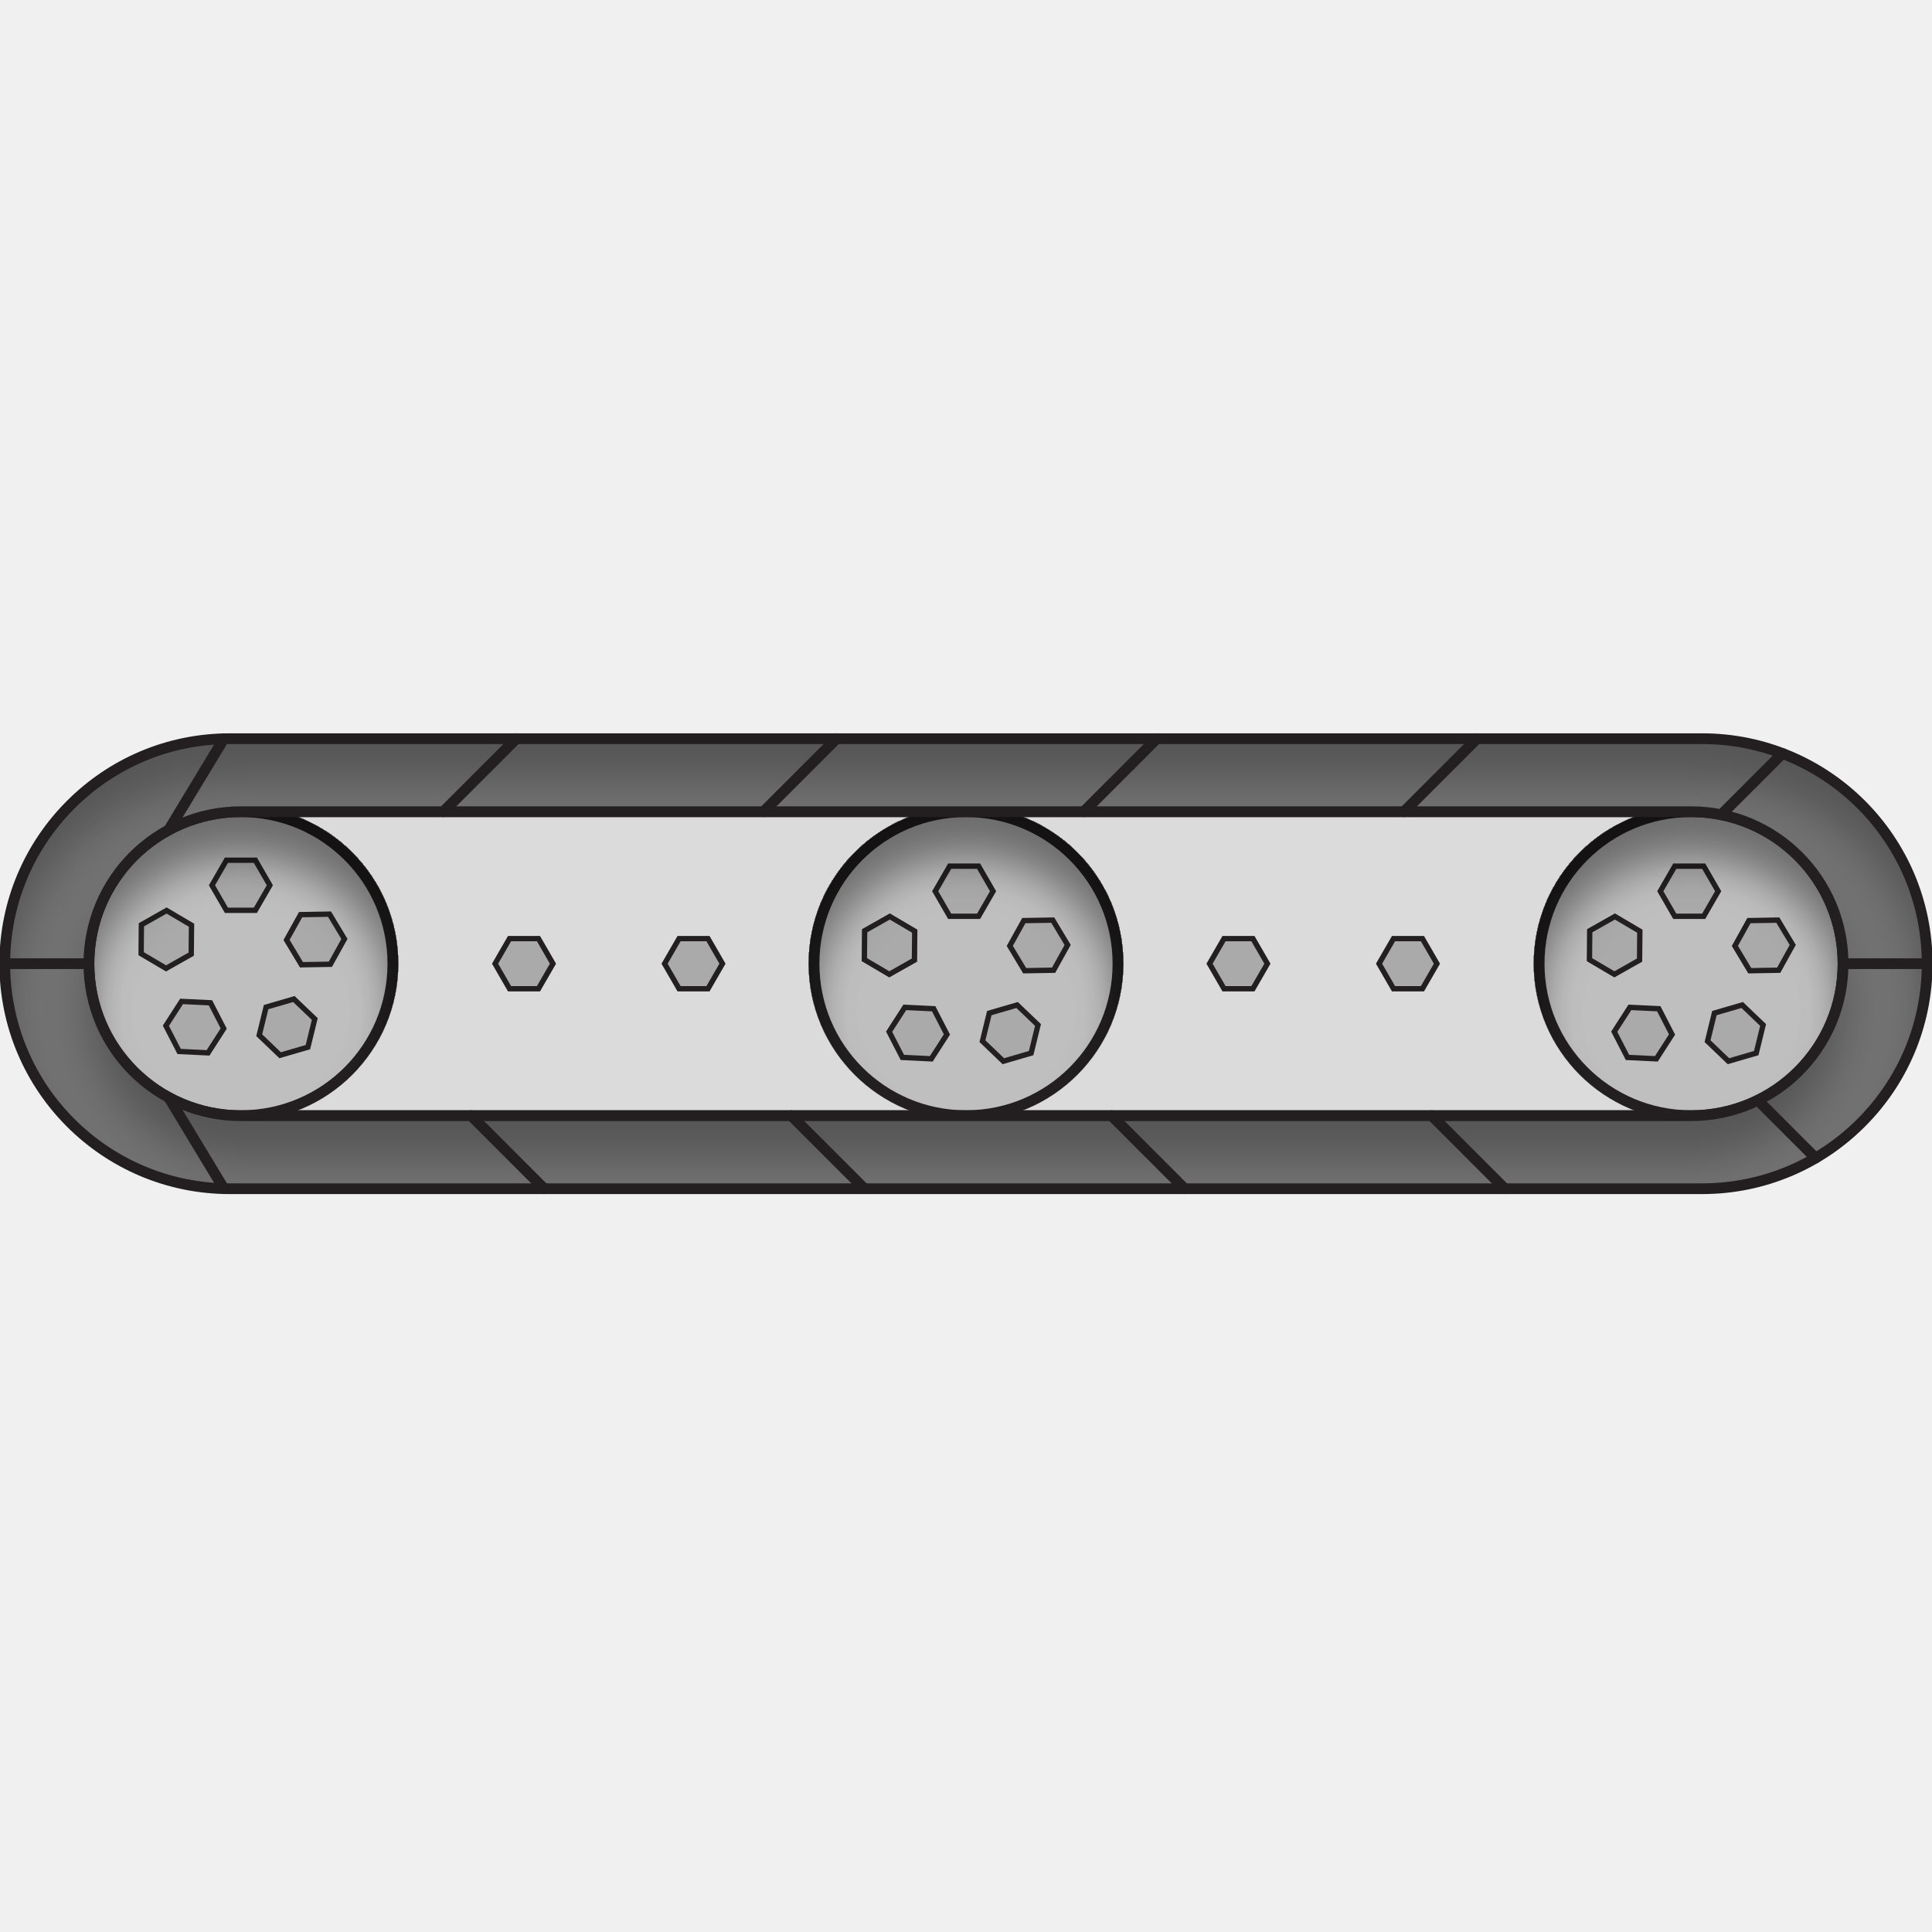
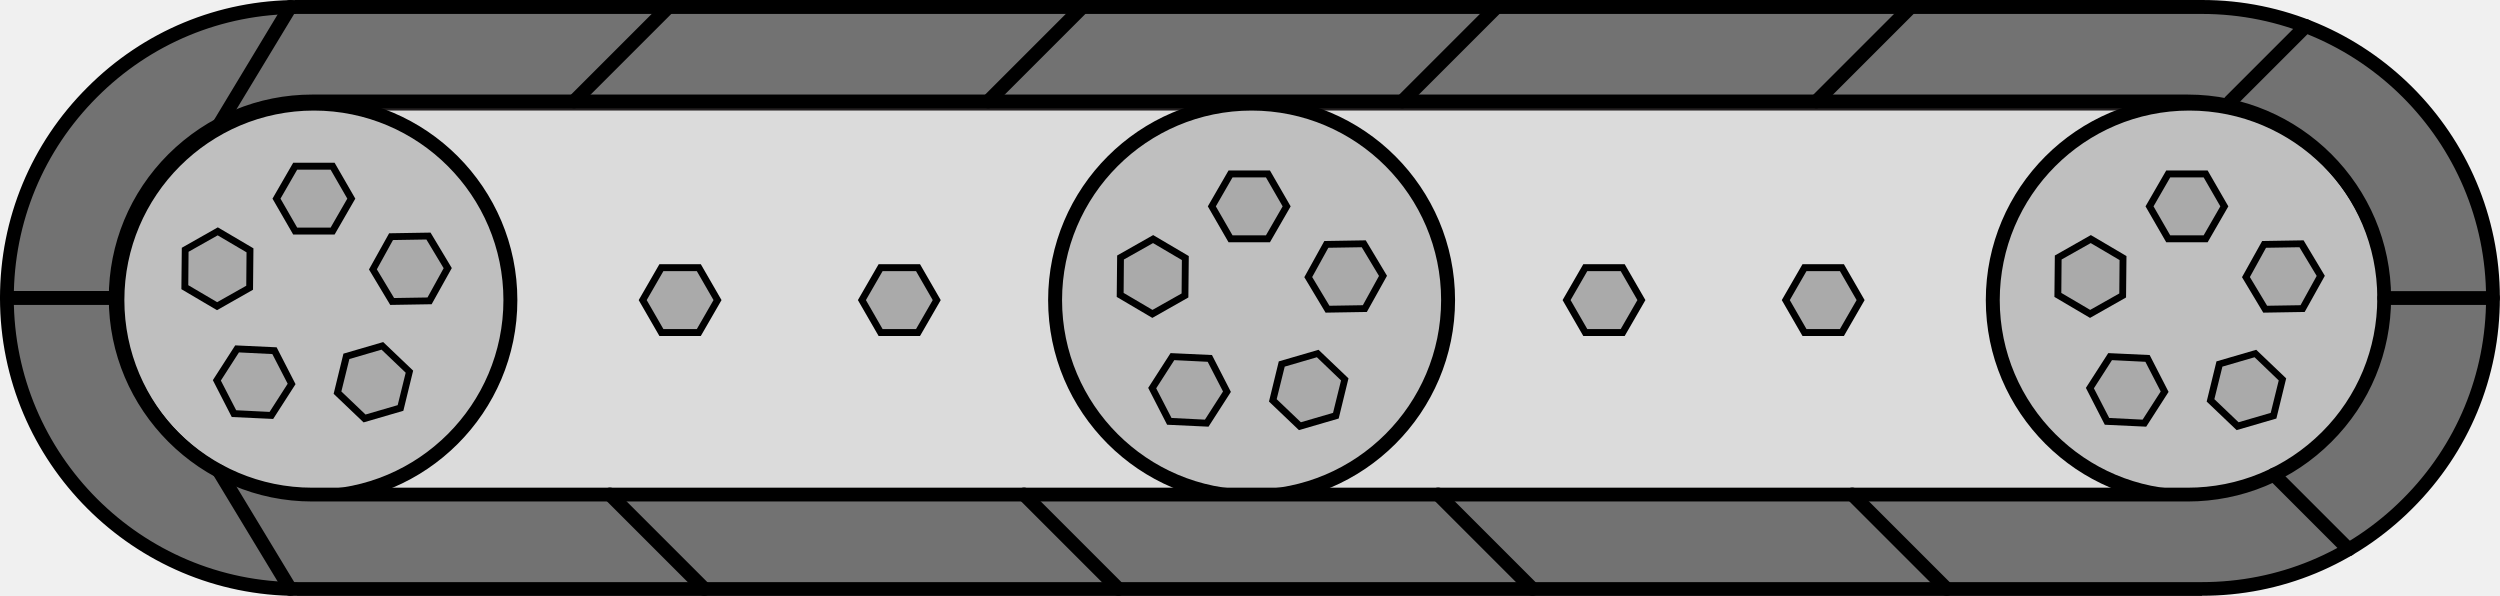
- <svg xmlns="http://www.w3.org/2000/svg" width="181" height="181" viewBox="0 0 181 181" fill="none">
-   <g clip-path="url(#clip0_2_218)">
-     <path d="M172.667 90.284C172.667 94.215 171.077 97.775 168.497 100.354C165.927 102.924 162.367 104.524 158.427 104.524H22.567C14.707 104.524 8.327 98.144 8.327 90.284C8.327 86.354 9.927 82.794 12.497 80.214C15.077 77.644 18.637 76.044 22.567 76.044H158.427C166.297 76.044 172.667 82.424 172.667 90.284V90.284Z" fill="#DBDBDB" stroke="#231F20" stroke-width="1.006" stroke-miterlimit="10" />
-     <path d="M130.552 92.631H133.263L134.618 90.283L133.263 87.935H130.552L129.196 90.283L130.552 92.631Z" fill="#AAAAAA" stroke="#231F20" stroke-width="0.5" stroke-miterlimit="10" />
-     <path d="M114.672 92.631H117.382L118.738 90.283L117.382 87.935H114.672L113.316 90.283L114.672 92.631Z" fill="#AAAAAA" stroke="#231F20" stroke-width="0.5" stroke-miterlimit="10" />
-     <path d="M66.329 87.935H63.618L62.262 90.283L63.618 92.631H66.329L67.684 90.283L66.329 87.935Z" fill="#AAAAAA" stroke="#231F20" stroke-width="0.5" stroke-miterlimit="10" />
-     <path d="M50.448 87.935H47.737L46.382 90.283L47.737 92.631H50.448L51.804 90.283L50.448 87.935Z" fill="#AAAAAA" stroke="#231F20" stroke-width="0.5" stroke-miterlimit="10" />
-     <g filter="url(#filter0_i_2_218)">
-       <g filter="url(#filter1_i_2_218)">
-         <path d="M158.431 104.52C166.294 104.52 172.668 98.146 172.668 90.283C172.668 82.42 166.294 76.046 158.431 76.046C150.569 76.046 144.194 82.42 144.194 90.283C144.194 98.146 150.569 104.52 158.431 104.52Z" fill="#BFBFBF" stroke="#231F20" stroke-width="1.006" stroke-miterlimit="10" />
-         <path d="M159.611 81.147H156.901L155.545 83.494L156.901 85.842H159.611L160.967 83.494L159.611 81.147Z" fill="#AAAAAA" stroke="#231F20" stroke-width="0.5" stroke-miterlimit="10" />
-         <path d="M166.558 86.201L163.848 86.247L162.533 88.618L163.929 90.942L166.639 90.895L167.954 88.525L166.558 86.201Z" fill="#AAAAAA" stroke="#231F20" stroke-width="0.5" stroke-miterlimit="10" />
-         <path d="M160.616 94.911L159.972 97.544L161.93 99.419L164.533 98.66L165.177 96.027L163.219 94.153L160.616 94.911Z" fill="#AAAAAA" stroke="#231F20" stroke-width="0.5" stroke-miterlimit="10" />
-         <path d="M152.471 99.066L155.178 99.196L156.645 96.916L155.404 94.506L152.696 94.376L151.23 96.656L152.471 99.066Z" fill="#AAAAAA" stroke="#231F20" stroke-width="0.5" stroke-miterlimit="10" />
-         <path d="M148.933 87.195L148.908 89.905L151.244 91.282L153.603 89.948L153.628 87.237L151.293 85.861L148.933 87.195Z" fill="#AAAAAA" stroke="#231F20" stroke-width="0.5" stroke-miterlimit="10" />
+ <svg xmlns="http://www.w3.org/2000/svg" id="a" viewBox="0 0 181.11 43.17">
+   <defs>
+     <style>.ad{fill:#727272;}.ae{fill:#dbdbdb;}.af{fill:#bfbfbf;}.ag{fill:#aaa;}.ah{fill:#231f20;}</style>
+   </defs>
+   <g id="b">
+     <g id="c">
+       <path class="ae" d="M172.84,21.74c0,3.93-1.59,7.49-4.17,10.07-2.57,2.57-6.13,4.17-10.07,4.17H22.74c-7.86,0-14.24-6.38-14.24-14.24,0-3.93,1.6-7.49,4.17-10.07,2.58-2.57,6.14-4.17,10.07-4.17H158.6c7.87,0,14.24,6.38,14.24,14.24h0Z" />
+       <path class="ah" d="M158.6,36.49H22.74c-8.13,0-14.74-6.61-14.74-14.74,0-3.93,1.53-7.63,4.32-10.43,2.8-2.79,6.5-4.32,10.43-4.32H158.6c8.13,0,14.74,6.61,14.74,14.74,0,3.94-1.53,7.64-4.32,10.43-2.78,2.78-6.49,4.32-10.43,4.32ZM22.74,8.01c-3.66,0-7.11,1.43-9.71,4.02-2.59,2.6-4.02,6.05-4.02,9.71,0,7.57,6.16,13.74,13.74,13.74H158.6c3.67,0,7.12-1.43,9.71-4.02,2.59-2.59,4.02-6.04,4.02-9.71,0-7.57-6.16-13.74-13.74-13.74H22.74Z" />
+     </g>
+     <g id="d">
+       <g id="e">
+         <path class="ag" d="M130.73,24.09h2.71l1.36-2.35-1.36-2.35h-2.71l-1.35,2.35,1.35,2.35Z" />
+         <path d="M133.58,24.34h-3l-1.5-2.6,1.5-2.6h3l1.5,2.6-1.5,2.6Zm-2.71-.5h2.42l1.21-2.1-1.21-2.1h-2.42l-1.21,2.1,1.21,2.1Z" />
      </g>
-       <g filter="url(#filter2_i_2_218)">
-         <path d="M90.5 104.52C98.363 104.52 104.737 98.146 104.737 90.283C104.737 82.42 98.363 76.046 90.5 76.046C82.637 76.046 76.263 82.42 76.263 90.283C76.263 98.146 82.637 104.52 90.5 104.52Z" fill="#BFBFBF" stroke="#231F20" stroke-width="1.006" stroke-miterlimit="10" />
-         <path d="M91.68 81.147H88.969L87.614 83.494L88.969 85.842H91.68L93.036 83.494L91.68 81.147Z" fill="#AAAAAA" stroke="#231F20" stroke-width="0.5" stroke-miterlimit="10" />
-         <path d="M98.627 86.201L95.917 86.247L94.602 88.618L95.998 90.942L98.708 90.895L100.023 88.525L98.627 86.201Z" fill="#AAAAAA" stroke="#231F20" stroke-width="0.5" stroke-miterlimit="10" />
-         <path d="M92.685 94.911L92.041 97.544L93.999 99.419L96.602 98.66L97.246 96.027L95.288 94.153L92.685 94.911Z" fill="#AAAAAA" stroke="#231F20" stroke-width="0.5" stroke-miterlimit="10" />
-         <path d="M84.539 99.066L87.247 99.196L88.714 96.916L87.473 94.506L84.765 94.376L83.298 96.656L84.539 99.066Z" fill="#AAAAAA" stroke="#231F20" stroke-width="0.5" stroke-miterlimit="10" />
-         <path d="M81.002 87.195L80.977 89.905L83.312 91.282L85.672 89.948L85.697 87.237L83.362 85.861L81.002 87.195Z" fill="#AAAAAA" stroke="#231F20" stroke-width="0.5" stroke-miterlimit="10" />
+       <g id="f">
+         <path class="ag" d="M114.85,24.09h2.71l1.36-2.35-1.36-2.35h-2.71l-1.36,2.35,1.36,2.35Z" />
+         <path d="M117.7,24.34h-3l-1.5-2.6,1.5-2.6h3l1.5,2.6-1.5,2.6Zm-2.71-.5h2.42l1.21-2.1-1.21-2.1h-2.42l-1.21,2.1,1.21,2.1Z" />
      </g>
-       <g filter="url(#filter3_i_2_218)">
-         <path d="M22.569 104.52C30.431 104.52 36.806 98.146 36.806 90.283C36.806 82.42 30.431 76.046 22.569 76.046C14.706 76.046 8.332 82.42 8.332 90.283C8.332 98.146 14.706 104.52 22.569 104.52Z" fill="#BFBFBF" stroke="#231F20" stroke-width="1.006" stroke-miterlimit="10" />
-         <path d="M23.924 80.588H21.213L19.858 82.936L21.213 85.283H23.924L25.28 82.936L23.924 80.588Z" fill="#AAAAAA" stroke="#231F20" stroke-width="0.5" stroke-miterlimit="10" />
-         <path d="M30.871 85.642L28.161 85.689L26.846 88.059L28.242 90.383L30.952 90.336L32.267 87.966L30.871 85.642Z" fill="#AAAAAA" stroke="#231F20" stroke-width="0.5" stroke-miterlimit="10" />
-         <path d="M24.929 94.352L24.285 96.986L26.243 98.86L28.846 98.102L29.49 95.468L27.532 93.594L24.929 94.352Z" fill="#AAAAAA" stroke="#231F20" stroke-width="0.5" stroke-miterlimit="10" />
-         <path d="M16.783 98.507L19.491 98.637L20.958 96.357L19.717 93.947L17.009 93.817L15.542 96.097L16.783 98.507Z" fill="#AAAAAA" stroke="#231F20" stroke-width="0.5" stroke-miterlimit="10" />
-         <path d="M13.246 86.636L13.221 89.347L15.556 90.723L17.916 89.389L17.941 86.678L15.606 85.302L13.246 86.636Z" fill="#AAAAAA" stroke="#231F20" stroke-width="0.5" stroke-miterlimit="10" />
+       <g id="g">
+         <path class="ag" d="M66.5,19.39h-2.71l-1.36,2.35,1.36,2.35h2.71l1.36-2.35-1.36-2.35Z" />
+         <path d="M66.65,24.34h-3l-1.5-2.6,1.5-2.6h3l1.5,2.6-1.5,2.6Zm-2.71-.5h2.42l1.21-2.1-1.21-2.1h-2.42l-1.21,2.1,1.21,2.1Z" />
+       </g>
+       <g id="h">
+         <path class="ag" d="M50.62,19.39h-2.71l-1.36,2.35,1.36,2.35h2.71l1.36-2.35-1.36-2.35Z" />
+         <path d="M50.77,24.34h-3l-1.5-2.6,1.5-2.6h3l1.5,2.6-1.5,2.6Zm-2.71-.5h2.42l1.21-2.1-1.21-2.1h-2.42l-1.21,2.1,1.21,2.1Z" />
      </g>
    </g>
-     <g filter="url(#filter4_i_2_218)">
-       <path d="M159.467 69.204H21.527C15.707 69.204 10.437 71.564 6.627 75.385C2.807 79.195 0.447 84.465 0.447 90.284C0.447 101.925 9.887 111.365 21.527 111.365H159.467C165.287 111.365 170.557 109.005 174.367 105.185C178.187 101.375 180.547 96.105 180.547 90.284C180.547 78.644 171.107 69.204 159.467 69.204V69.204ZM168.497 100.354C165.927 102.924 162.367 104.524 158.427 104.524H22.567C14.707 104.524 8.327 98.144 8.327 90.284C8.327 86.355 9.927 82.794 12.497 80.215C15.077 77.644 18.637 76.044 22.567 76.044H158.427C166.297 76.044 172.667 82.424 172.667 90.284C172.667 94.215 171.077 97.775 168.497 100.354V100.354Z" fill="#727272" />
+   </g>
+   <g id="i">
+     <g id="j">
+       <g>
+         <path class="af" d="M158.6,35.98c7.86,0,14.24-6.37,14.24-14.24s-6.37-14.24-14.24-14.24-14.24,6.37-14.24,14.24,6.37,14.24,14.24,14.24Z" />
+         <path d="M158.6,36.48c-8.13,0-14.74-6.61-14.74-14.74s6.61-14.74,14.74-14.74,14.74,6.61,14.74,14.74-6.61,14.74-14.74,14.74Zm0-28.47c-7.57,0-13.73,6.16-13.73,13.73s6.16,13.73,13.73,13.73,13.73-6.16,13.73-13.73-6.16-13.73-13.73-13.73Z" />
+       </g>
+       <g>
+         <path class="ag" d="M159.78,12.6h-2.71l-1.36,2.35,1.36,2.35h2.71l1.36-2.35-1.36-2.35Z" />
+         <path d="M159.93,17.55h-3l-1.5-2.6,1.5-2.6h3l1.5,2.6-1.5,2.6Zm-2.71-.5h2.42l1.21-2.1-1.21-2.1h-2.42l-1.21,2.1,1.21,2.1Z" />
+       </g>
+       <g>
+         <path class="ag" d="M166.73,17.66l-2.71,.05-1.32,2.37,1.4,2.32,2.71-.05,1.31-2.37-1.39-2.32Z" />
+         <path d="M163.96,22.65l-1.54-2.57,1.46-2.62,3-.05,1.54,2.57-1.46,2.62-3,.05Zm-.97-2.58l1.25,2.08,2.42-.04,1.17-2.12-1.25-2.08-2.42,.04-1.17,2.12Z" />
+       </g>
+       <g>
+         <path class="ag" d="M160.79,26.37l-.64,2.63,1.96,1.87,2.6-.76,.64-2.63-1.96-1.87-2.6,.76Z" />
+         <path d="M162.03,31.16l-2.17-2.07,.71-2.91,2.88-.84,2.17,2.07-.71,2.91-2.88,.84Zm-1.61-2.24l1.75,1.67,2.33-.68,.58-2.35-1.75-1.68-2.33,.68-.58,2.35Z" />
+       </g>
+       <g>
+         <path class="ag" d="M152.64,30.52l2.71,.13,1.47-2.28-1.24-2.41-2.71-.13-1.47,2.28,1.24,2.41Z" />
+         <path d="M155.48,30.91l-3-.14-1.37-2.67,1.62-2.52,3,.14,1.37,2.67-1.62,2.52Zm-2.68-.63l2.42,.12,1.31-2.04-1.11-2.15-2.42-.12-1.31,2.04,1.11,2.15Z" />
+       </g>
+       <g>
+         <path class="ag" d="M149.1,18.65l-.02,2.71,2.34,1.38,2.36-1.33,.02-2.71-2.34-1.38-2.36,1.33Z" />
+         <path d="M151.41,23.03l-2.58-1.52,.03-3,2.61-1.48,2.58,1.52-.03,3-2.61,1.48Zm-2.08-1.81l2.09,1.23,2.11-1.19,.02-2.42-2.09-1.23-2.11,1.19-.02,2.42Z" />
+       </g>
    </g>
-     <path d="M159.467 69.204H21.527C15.707 69.204 10.437 71.564 6.627 75.385C2.807 79.195 0.447 84.465 0.447 90.284C0.447 101.925 9.887 111.365 21.527 111.365H159.467C165.287 111.365 170.557 109.005 174.367 105.185C178.187 101.375 180.547 96.105 180.547 90.284C180.547 78.644 171.107 69.204 159.467 69.204V69.204ZM168.497 100.354C165.927 102.924 162.367 104.524 158.427 104.524H22.567C14.707 104.524 8.327 98.144 8.327 90.284C8.327 86.355 9.927 82.794 12.497 80.215C15.077 77.644 18.637 76.044 22.567 76.044H158.427C166.297 76.044 172.667 82.424 172.667 90.284C172.667 94.215 171.077 97.775 168.497 100.354V100.354Z" stroke="#231F20" stroke-width="1.006" stroke-miterlimit="10" />
-     <path d="M41.531 76.046L48.375 69.202" stroke="#231F20" stroke-width="1.006" stroke-linecap="round" stroke-linejoin="bevel" />
-     <path d="M71.531 76.046L78.375 69.202" stroke="#231F20" stroke-width="1.006" stroke-linecap="round" stroke-linejoin="bevel" />
-     <path d="M101.531 76.046L108.375 69.202" stroke="#231F20" stroke-width="1.006" stroke-linecap="round" stroke-linejoin="bevel" />
-     <path d="M131.531 76.046L138.375 69.202" stroke="#231F20" stroke-width="1.006" stroke-linecap="round" stroke-linejoin="bevel" />
-     <path d="M161.531 76.046L166.991 70.587" stroke="#231F20" stroke-width="1.006" stroke-linecap="round" stroke-linejoin="bevel" />
-     <path d="M170.093 108.492L164.68 103.078" stroke="#231F20" stroke-width="1.006" stroke-linecap="round" stroke-linejoin="bevel" />
-     <path d="M140.977 111.364L134.134 104.52" stroke="#231F20" stroke-width="1.006" stroke-linecap="round" stroke-linejoin="bevel" />
-     <path d="M110.977 111.364L104.134 104.52" stroke="#231F20" stroke-width="1.006" stroke-linecap="round" stroke-linejoin="bevel" />
-     <path d="M80.977 111.364L74.134 104.52" stroke="#231F20" stroke-width="1.006" stroke-linecap="round" stroke-linejoin="bevel" />
-     <path d="M50.977 111.364L44.134 104.52" stroke="#231F20" stroke-width="1.006" stroke-linecap="round" stroke-linejoin="bevel" />
-     <path d="M20.977 111.364L15.821 102.832" stroke="#231F20" stroke-width="1.006" stroke-linecap="round" stroke-linejoin="bevel" />
-     <path d="M15.821 77.734L20.977 69.202" stroke="#231F20" stroke-width="1.006" stroke-linecap="round" stroke-linejoin="bevel" />
-     <path d="M0.451 90.283H8.332" stroke="#231F20" stroke-width="1.006" stroke-linecap="round" stroke-linejoin="bevel" />
-     <path d="M172.668 90.283H180.549" stroke="#231F20" stroke-width="1.006" stroke-linecap="round" stroke-linejoin="bevel" />
+     <g id="k">
+       <g>
+         <path class="af" d="M90.67,35.98c7.86,0,14.24-6.37,14.24-14.24s-6.37-14.24-14.24-14.24-14.24,6.37-14.24,14.24,6.37,14.24,14.24,14.24Z" />
+         <path d="M90.67,36.48c-8.13,0-14.74-6.61-14.74-14.74s6.61-14.74,14.74-14.74,14.74,6.61,14.74,14.74-6.61,14.74-14.74,14.74Zm0-28.47c-7.57,0-13.73,6.16-13.73,13.73s6.16,13.73,13.73,13.73,13.73-6.16,13.73-13.73-6.16-13.73-13.73-13.73Z" />
+       </g>
+       <g>
+         <path class="ag" d="M91.85,12.6h-2.71l-1.36,2.35,1.36,2.35h2.71l1.36-2.35-1.36-2.35Z" />
+         <path d="M92,17.55h-3l-1.5-2.6,1.5-2.6h3l1.5,2.6-1.5,2.6Zm-2.71-.5h2.42l1.21-2.1-1.21-2.1h-2.42l-1.21,2.1,1.21,2.1Z" />
+       </g>
+       <g>
+         <path class="ag" d="M98.8,17.66l-2.71,.05-1.31,2.37,1.4,2.32,2.71-.05,1.31-2.37-1.4-2.32Z" />
+         <path d="M96.03,22.65l-1.54-2.57,1.45-2.62,3-.05,1.54,2.57-1.46,2.62-3,.05Zm-.97-2.58l1.25,2.08,2.42-.04,1.17-2.12-1.25-2.08-2.42,.04-1.17,2.12Z" />
+       </g>
+       <g>
+         <path class="ag" d="M92.86,26.37l-.64,2.63,1.96,1.87,2.6-.76,.64-2.63-1.96-1.87-2.6,.76Z" />
+         <path d="M94.1,31.16l-2.17-2.07,.71-2.91,2.88-.84,2.17,2.07-.71,2.91-2.88,.84Zm-1.61-2.24l1.75,1.67,2.33-.68,.58-2.35-1.75-1.68-2.33,.68-.58,2.35Z" />
+       </g>
+       <g>
+         <path class="ag" d="M84.71,30.52l2.71,.13,1.47-2.28-1.24-2.41-2.71-.13-1.47,2.28,1.24,2.41Z" />
+         <path d="M87.55,30.91l-3-.14-1.37-2.67,1.62-2.52,3,.14,1.37,2.67-1.62,2.52Zm-2.68-.63l2.42,.12,1.31-2.04-1.11-2.15-2.42-.12-1.31,2.04,1.11,2.15Z" />
+       </g>
+       <g>
+         <path class="ag" d="M81.17,18.65l-.02,2.71,2.34,1.38,2.36-1.33,.02-2.71-2.34-1.38-2.36,1.33Z" />
+         <path d="M83.48,23.03l-2.58-1.52,.03-3,2.61-1.48,2.58,1.52-.03,3-2.61,1.48Zm-2.08-1.81l2.09,1.23,2.11-1.19,.02-2.42-2.09-1.23-2.11,1.19-.02,2.42Z" />
+       </g>
+     </g>
+     <g id="l">
+       <g>
+         <path class="af" d="M22.74,35.98c7.86,0,14.24-6.37,14.24-14.24s-6.37-14.24-14.24-14.24-14.24,6.37-14.24,14.24,6.37,14.24,14.24,14.24Z" />
+         <path d="M22.74,36.48c-8.13,0-14.74-6.61-14.74-14.74S14.61,7,22.74,7s14.74,6.61,14.74,14.74-6.61,14.74-14.74,14.74Zm0-28.47c-7.57,0-13.73,6.16-13.73,13.73s6.16,13.73,13.73,13.73,13.73-6.16,13.73-13.73-6.16-13.73-13.73-13.73Z" />
+       </g>
+       <g>
+         <path class="ag" d="M24.09,12.04h-2.71l-1.36,2.35,1.36,2.35h2.71l1.36-2.35-1.36-2.35Z" />
+         <path d="M24.24,16.99h-3l-1.5-2.6,1.5-2.6h3l1.5,2.6-1.5,2.6Zm-2.71-.5h2.42l1.21-2.1-1.21-2.1h-2.42l-1.21,2.1,1.21,2.1Z" />
+       </g>
+       <g>
+         <path class="ag" d="M31.04,17.1l-2.71,.05-1.31,2.37,1.4,2.32,2.71-.05,1.31-2.37-1.4-2.32Z" />
+         <path d="M28.27,22.09l-1.54-2.57,1.46-2.62,3-.05,1.54,2.57-1.46,2.62-3,.05Zm-.97-2.58l1.25,2.08,2.42-.04,1.17-2.12-1.25-2.08-2.42,.04-1.17,2.12Z" />
+       </g>
+       <g>
+         <path class="ag" d="M25.1,25.81l-.64,2.63,1.96,1.87,2.6-.76,.64-2.63-1.96-1.87-2.6,.76Z" />
+         <path d="M26.34,30.6l-2.17-2.07,.71-2.91,2.88-.84,2.17,2.07-.71,2.91-2.88,.84Zm-1.61-2.24l1.75,1.67,2.33-.68,.58-2.35-1.75-1.67-2.33,.68-.58,2.35Z" />
+       </g>
+       <g>
+         <path class="ag" d="M16.95,29.96l2.71,.13,1.47-2.28-1.24-2.41-2.71-.13-1.47,2.28,1.24,2.41Z" />
+         <path d="M19.79,30.35l-3-.14-1.37-2.67,1.62-2.52,3,.14,1.37,2.67-1.62,2.52Zm-2.68-.63l2.42,.12,1.31-2.04-1.11-2.15-2.42-.12-1.31,2.04,1.11,2.15Z" />
+       </g>
+       <g>
+         <path class="ag" d="M13.42,18.09l-.02,2.71,2.34,1.38,2.36-1.33,.02-2.71-2.34-1.38-2.36,1.33Z" />
+         <path d="M15.72,22.47l-2.58-1.52,.03-3,2.61-1.48,2.58,1.52-.03,3-2.61,1.48Zm-2.08-1.81l2.09,1.23,2.11-1.19,.02-2.42-2.09-1.23-2.11,1.19-.02,2.42Z" />
+       </g>
+     </g>
  </g>
-   <defs>
-     <filter id="filter0_i_2_218" x="7.829" y="75.543" width="165.342" height="33.48" filterUnits="userSpaceOnUse" color-interpolation-filters="sRGB">
-       <feFlood flood-opacity="0" result="BackgroundImageFix" />
-       <feBlend mode="normal" in="SourceGraphic" in2="BackgroundImageFix" result="shape" />
-       <feColorMatrix in="SourceAlpha" type="matrix" values="0 0 0 0 0 0 0 0 0 0 0 0 0 0 0 0 0 0 127 0" result="hardAlpha" />
-       <feOffset dy="5" />
-       <feGaussianBlur stdDeviation="2" />
-       <feComposite in2="hardAlpha" operator="arithmetic" k2="-1" k3="1" />
-       <feColorMatrix type="matrix" values="0 0 0 0 0 0 0 0 0 0 0 0 0 0 0 0 0 0 0.25 0" />
-       <feBlend mode="normal" in2="shape" result="effect1_innerShadow_2_218" />
-     </filter>
-     <filter id="filter1_i_2_218" x="143.691" y="75.543" width="29.48" height="33.48" filterUnits="userSpaceOnUse" color-interpolation-filters="sRGB">
-       <feFlood flood-opacity="0" result="BackgroundImageFix" />
-       <feBlend mode="normal" in="SourceGraphic" in2="BackgroundImageFix" result="shape" />
-       <feColorMatrix in="SourceAlpha" type="matrix" values="0 0 0 0 0 0 0 0 0 0 0 0 0 0 0 0 0 0 127 0" result="hardAlpha" />
-       <feOffset dy="4" />
-       <feGaussianBlur stdDeviation="2" />
-       <feComposite in2="hardAlpha" operator="arithmetic" k2="-1" k3="1" />
-       <feColorMatrix type="matrix" values="0 0 0 0 0 0 0 0 0 0 0 0 0 0 0 0 0 0 0.25 0" />
-       <feBlend mode="normal" in2="shape" result="effect1_innerShadow_2_218" />
-     </filter>
-     <filter id="filter2_i_2_218" x="75.76" y="75.543" width="29.48" height="33.48" filterUnits="userSpaceOnUse" color-interpolation-filters="sRGB">
-       <feFlood flood-opacity="0" result="BackgroundImageFix" />
-       <feBlend mode="normal" in="SourceGraphic" in2="BackgroundImageFix" result="shape" />
-       <feColorMatrix in="SourceAlpha" type="matrix" values="0 0 0 0 0 0 0 0 0 0 0 0 0 0 0 0 0 0 127 0" result="hardAlpha" />
-       <feOffset dy="4" />
-       <feGaussianBlur stdDeviation="2" />
-       <feComposite in2="hardAlpha" operator="arithmetic" k2="-1" k3="1" />
-       <feColorMatrix type="matrix" values="0 0 0 0 0 0 0 0 0 0 0 0 0 0 0 0 0 0 0.25 0" />
-       <feBlend mode="normal" in2="shape" result="effect1_innerShadow_2_218" />
-     </filter>
-     <filter id="filter3_i_2_218" x="7.829" y="75.543" width="29.48" height="33.48" filterUnits="userSpaceOnUse" color-interpolation-filters="sRGB">
-       <feFlood flood-opacity="0" result="BackgroundImageFix" />
-       <feBlend mode="normal" in="SourceGraphic" in2="BackgroundImageFix" result="shape" />
-       <feColorMatrix in="SourceAlpha" type="matrix" values="0 0 0 0 0 0 0 0 0 0 0 0 0 0 0 0 0 0 127 0" result="hardAlpha" />
-       <feOffset dy="4" />
-       <feGaussianBlur stdDeviation="2" />
-       <feComposite in2="hardAlpha" operator="arithmetic" k2="-1" k3="1" />
-       <feColorMatrix type="matrix" values="0 0 0 0 0 0 0 0 0 0 0 0 0 0 0 0 0 0 0.25 0" />
-       <feBlend mode="normal" in2="shape" result="effect1_innerShadow_2_218" />
-     </filter>
-     <filter id="filter4_i_2_218" x="-0.056" y="68.701" width="181.106" height="47.166" filterUnits="userSpaceOnUse" color-interpolation-filters="sRGB">
-       <feFlood flood-opacity="0" result="BackgroundImageFix" />
-       <feBlend mode="normal" in="SourceGraphic" in2="BackgroundImageFix" result="shape" />
-       <feColorMatrix in="SourceAlpha" type="matrix" values="0 0 0 0 0 0 0 0 0 0 0 0 0 0 0 0 0 0 127 0" result="hardAlpha" />
-       <feOffset dy="4" />
-       <feGaussianBlur stdDeviation="2" />
-       <feComposite in2="hardAlpha" operator="arithmetic" k2="-1" k3="1" />
-       <feColorMatrix type="matrix" values="0 0 0 0 0 0 0 0 0 0 0 0 0 0 0 0 0 0 0.25 0" />
-       <feBlend mode="normal" in2="shape" result="effect1_innerShadow_2_218" />
-     </filter>
-     <clipPath id="clip0_2_218">
-       <rect width="181" height="180.566" fill="white" />
-     </clipPath>
-   </defs>
+   <g id="m">
+     <g id="n">
+       <path class="ad" d="M159.52,.51H21.58C15.76,.51,10.49,2.87,6.68,6.69,2.86,10.5,.5,15.77,.5,21.59c0,11.64,9.44,21.08,21.08,21.08H159.52c5.82,0,11.09-2.36,14.9-6.18,3.82-3.81,6.18-9.08,6.18-14.9,0-11.64-9.44-21.08-21.08-21.08Zm9.03,31.15c-2.57,2.57-6.13,4.17-10.07,4.17H22.62c-7.86,0-14.24-6.38-14.24-14.24,0-3.93,1.6-7.49,4.17-10.07,2.58-2.57,6.14-4.17,10.07-4.17H158.48c7.87,0,14.24,6.38,14.24,14.24,0,3.93-1.59,7.49-4.17,10.07h0Z" />
+       <path d="M159.52,43.17H21.58C9.68,43.17,0,33.48,0,21.59,0,15.82,2.25,10.4,6.33,6.33,10.4,2.25,15.82,0,21.58,0H159.52c11.9,0,21.58,9.68,21.58,21.58,0,5.77-2.25,11.18-6.33,15.25-4.07,4.08-9.49,6.33-15.25,6.33ZM21.58,1.01c-5.5,0-10.67,2.14-14.55,6.03C3.15,10.92,1,16.09,1,21.59c0,11.35,9.23,20.58,20.58,20.58H159.52c5.5,0,10.67-2.14,14.55-6.03,3.89-3.88,6.03-9.05,6.03-14.55,0-11.35-9.23-20.58-20.58-20.58H21.58ZM158.48,36.33H22.62c-8.13,0-14.74-6.61-14.74-14.74,0-3.93,1.53-7.63,4.32-10.42,2.8-2.78,6.5-4.32,10.42-4.32H158.48c8.13,0,14.74,6.61,14.74,14.74,0,3.94-1.53,7.64-4.32,10.42-2.78,2.78-6.49,4.32-10.42,4.32ZM22.62,7.85c-3.66,0-7.11,1.43-9.72,4.02-2.59,2.6-4.02,6.05-4.02,9.72,0,7.58,6.16,13.74,13.74,13.74H158.48c3.67,0,7.12-1.43,9.72-4.02s4.02-6.05,4.02-9.72c0-7.58-6.16-13.74-13.74-13.74H22.62Z" />
+     </g>
+     <g id="o">
+       <g id="p">
+         <path d="M41.59,7.85c-.13,0-.26-.05-.36-.15-.2-.2-.2-.52,0-.71L48.07,.15c.2-.2,.51-.2,.71,0,.2,.2,.2,.52,0,.71l-6.84,6.84c-.1,.1-.23,.15-.36,.15Z" />
+       </g>
+       <g id="q">
+         <path d="M71.59,7.85c-.13,0-.26-.05-.36-.15-.2-.2-.2-.52,0-.71L78.07,.15c.2-.2,.51-.2,.71,0,.2,.2,.2,.52,0,.71l-6.84,6.84c-.1,.1-.23,.15-.36,.15Z" />
+       </g>
+       <g id="r">
+         <path d="M101.59,7.85c-.13,0-.26-.05-.36-.15-.2-.2-.2-.52,0-.71L108.07,.15c.2-.2,.51-.2,.71,0,.2,.2,.2,.52,0,.71l-6.84,6.84c-.1,.1-.23,.15-.36,.15Z" />
+       </g>
+       <g id="s">
+         <path d="M131.59,7.85c-.13,0-.26-.05-.36-.15-.2-.2-.2-.52,0-.71L138.07,.15c.2-.2,.51-.2,.71,0,.2,.2,.2,.52,0,.71l-6.84,6.84c-.1,.1-.23,.15-.36,.15Z" />
+       </g>
+       <g id="t">
+         <path d="M161.59,7.85c-.13,0-.26-.05-.36-.15-.2-.2-.2-.52,0-.71l5.46-5.46c.2-.2,.51-.2,.71,0,.2,.2,.2,.52,0,.71l-5.46,5.46c-.1,.1-.23,.15-.36,.15Z" />
+       </g>
+       <g id="u">
+         <path d="M170.15,40.3c-.13,0-.26-.05-.36-.15l-5.41-5.41c-.2-.2-.2-.52,0-.71,.2-.2,.51-.2,.71,0l5.41,5.41c.2,.2,.2,.52,0,.71-.1,.1-.23,.15-.36,.15Z" />
+       </g>
+       <g id="v">
+         <path d="M141.03,43.17c-.13,0-.26-.05-.36-.15l-6.84-6.84c-.2-.2-.2-.52,0-.71,.2-.2,.51-.2,.71,0l6.84,6.84c.2,.2,.2,.52,0,.71-.1,.1-.23,.15-.36,.15Z" />
+       </g>
+       <g id="w">
+         <path d="M111.03,43.17c-.13,0-.26-.05-.36-.15l-6.84-6.84c-.2-.2-.2-.52,0-.71,.2-.2,.51-.2,.71,0l6.84,6.84c.2,.2,.2,.52,0,.71-.1,.1-.23,.15-.36,.15Z" />
+       </g>
+       <g id="x">
+         <path d="M81.03,43.17c-.13,0-.26-.05-.36-.15l-6.84-6.84c-.2-.2-.2-.52,0-.71,.2-.2,.51-.2,.71,0l6.84,6.84c.2,.2,.2,.52,0,.71-.1,.1-.23,.15-.36,.15Z" />
+       </g>
+       <g id="y">
+         <path d="M51.03,43.17c-.13,0-.26-.05-.36-.15l-6.84-6.84c-.2-.2-.2-.52,0-.71,.2-.2,.51-.2,.71,0l6.84,6.84c.2,.2,.2,.52,0,.71-.1,.1-.23,.15-.36,.15Z" />
+       </g>
+       <g id="a`">
+         <path d="M21.03,43.17c-.17,0-.34-.09-.43-.24l-5.16-8.53c-.14-.24-.07-.55,.17-.69,.24-.14,.55-.07,.69,.17l5.16,8.53c.14,.24,.07,.55-.17,.69-.08,.05-.17,.07-.26,.07Z" />
+       </g>
+       <g id="aa">
+         <path d="M15.88,9.54c-.09,0-.18-.02-.26-.07-.24-.14-.31-.45-.17-.69L20.6,.24c.14-.24,.45-.31,.69-.17,.24,.14,.31,.45,.17,.69l-5.16,8.53c-.09,.16-.26,.24-.43,.24Z" />
+       </g>
+       <g id="ab">
+         <path d="M8.39,22.09H.51C.23,22.09,0,21.86,0,21.58s.23-.5,.5-.5h7.88c.28,0,.5,.23,.5,.5s-.23,.5-.5,.5Z" />
+       </g>
+       <g id="ac">
+         <path d="M180.6,22.09h-7.88c-.28,0-.5-.23-.5-.5s.23-.5,.5-.5h7.88c.28,0,.5,.23,.5,.5s-.23,.5-.5,.5Z" />
+       </g>
+     </g>
+   </g>
</svg>
